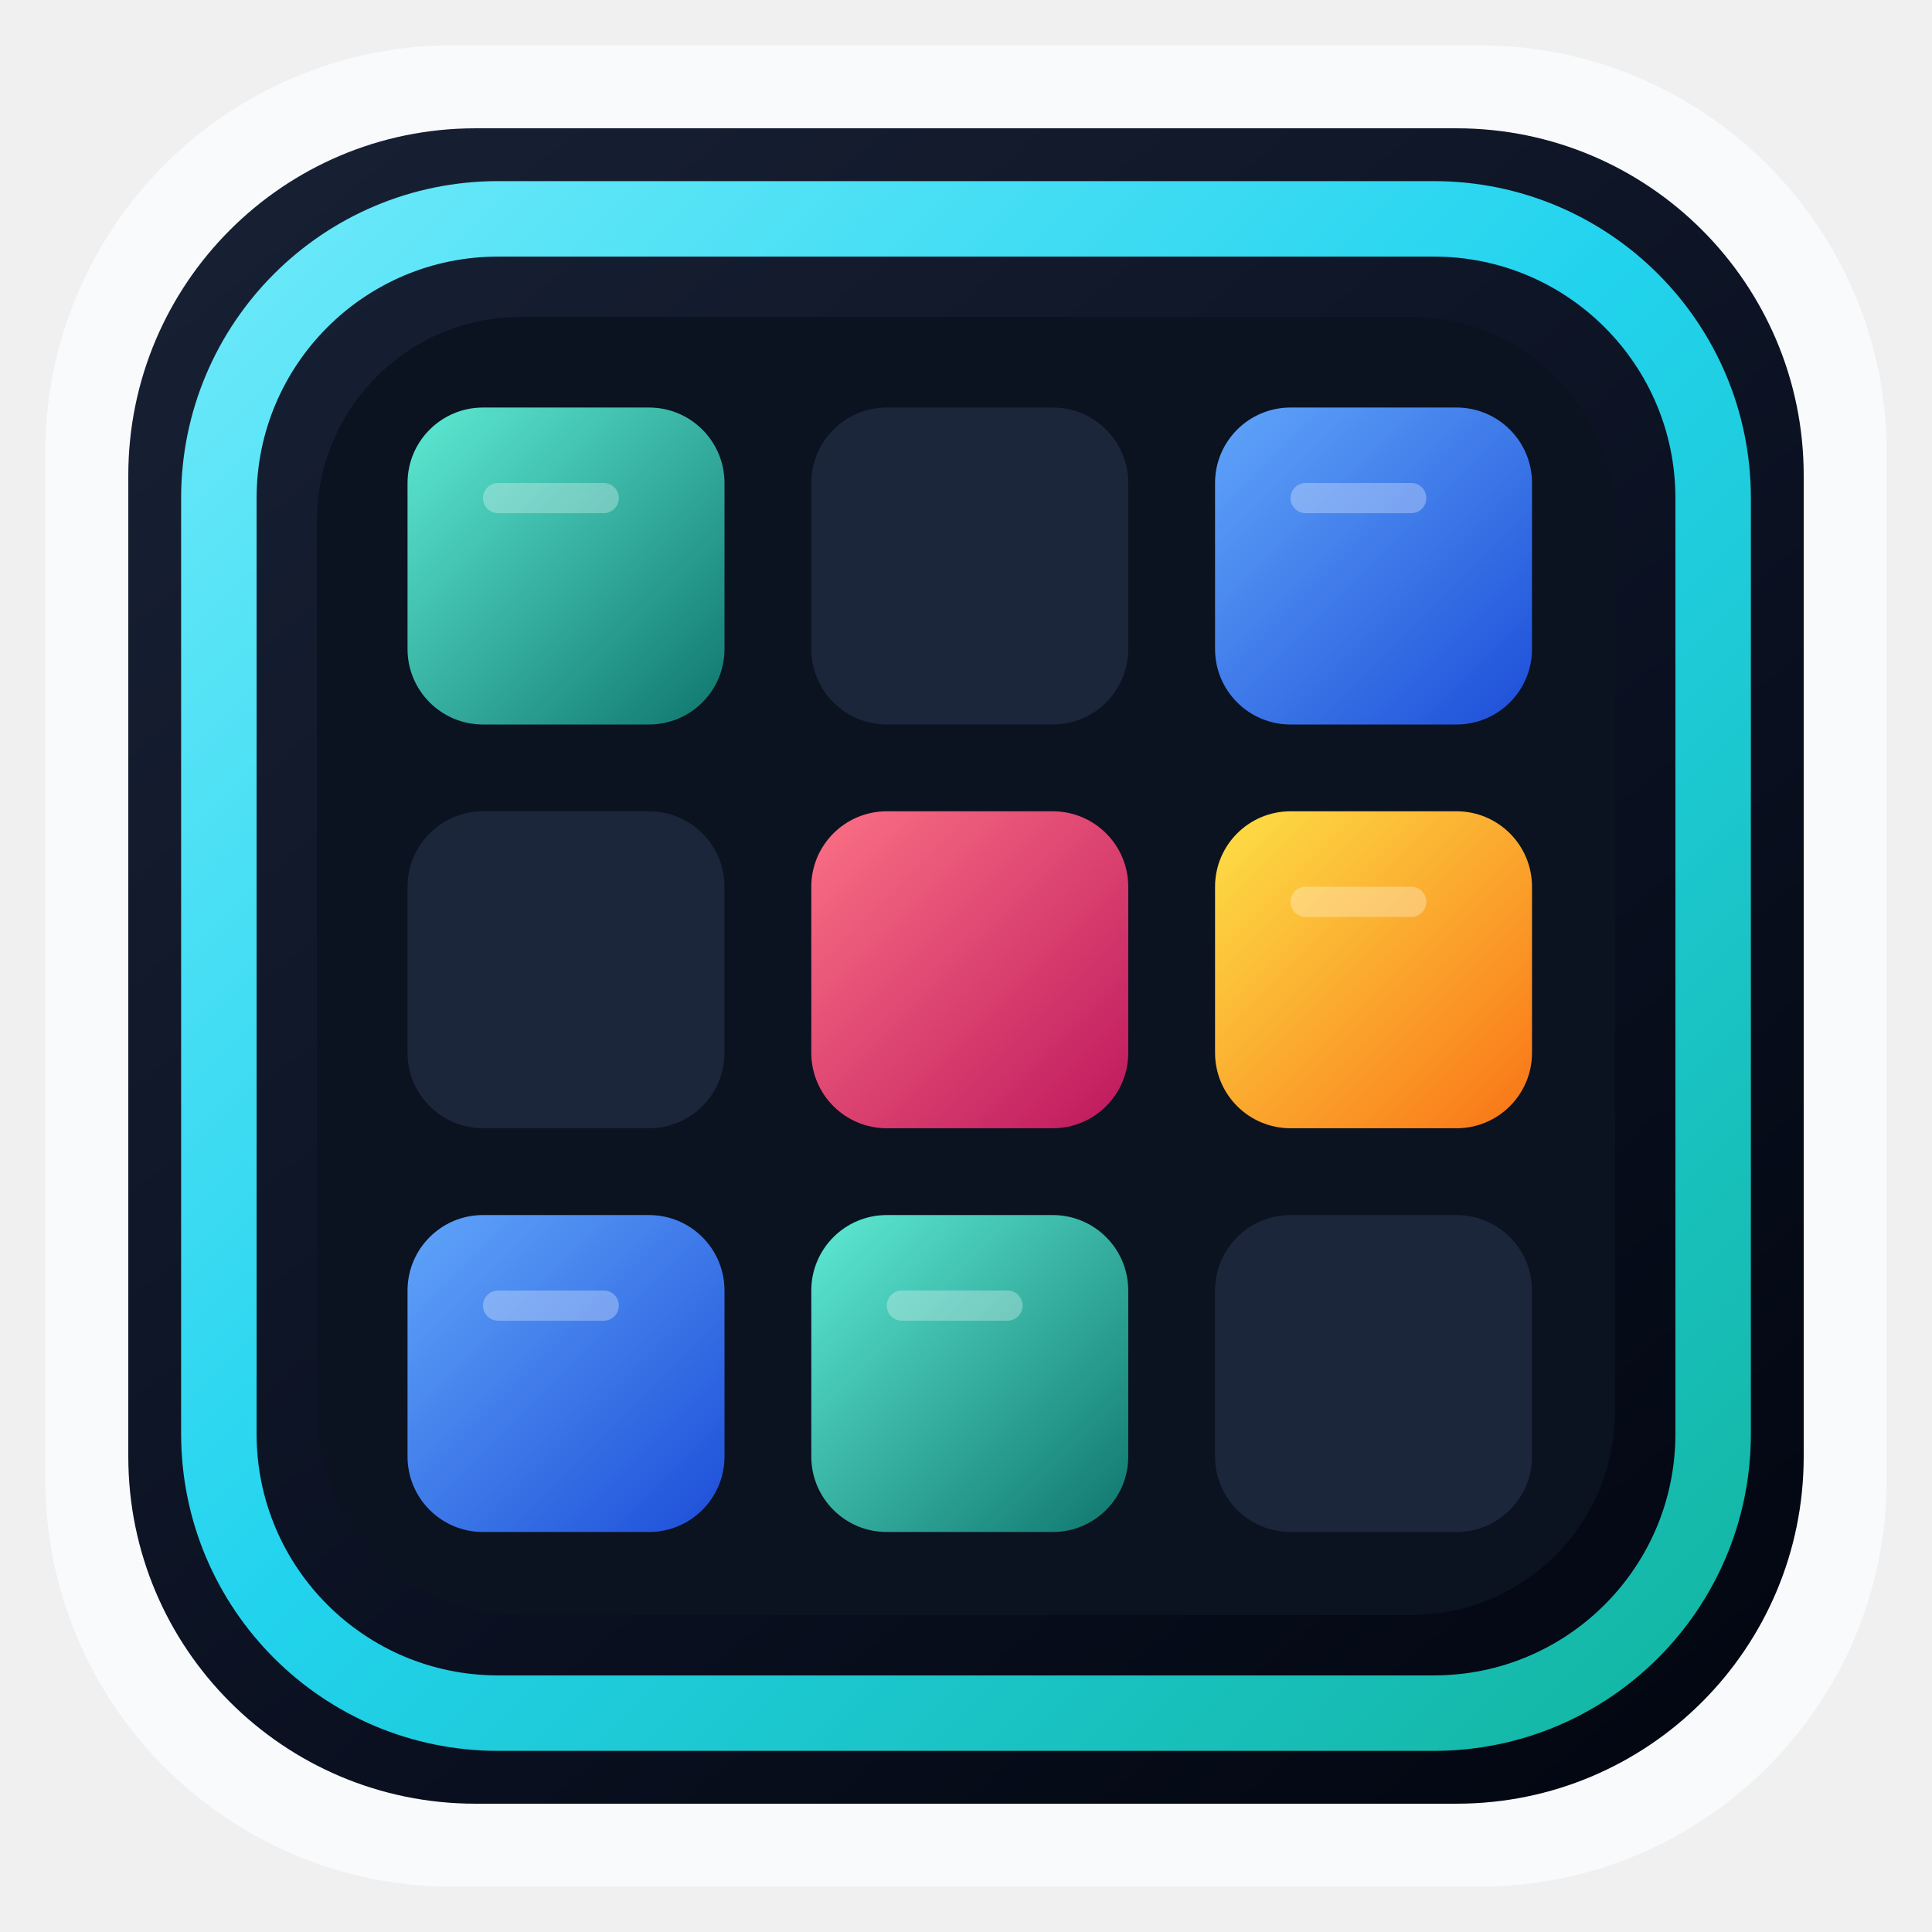
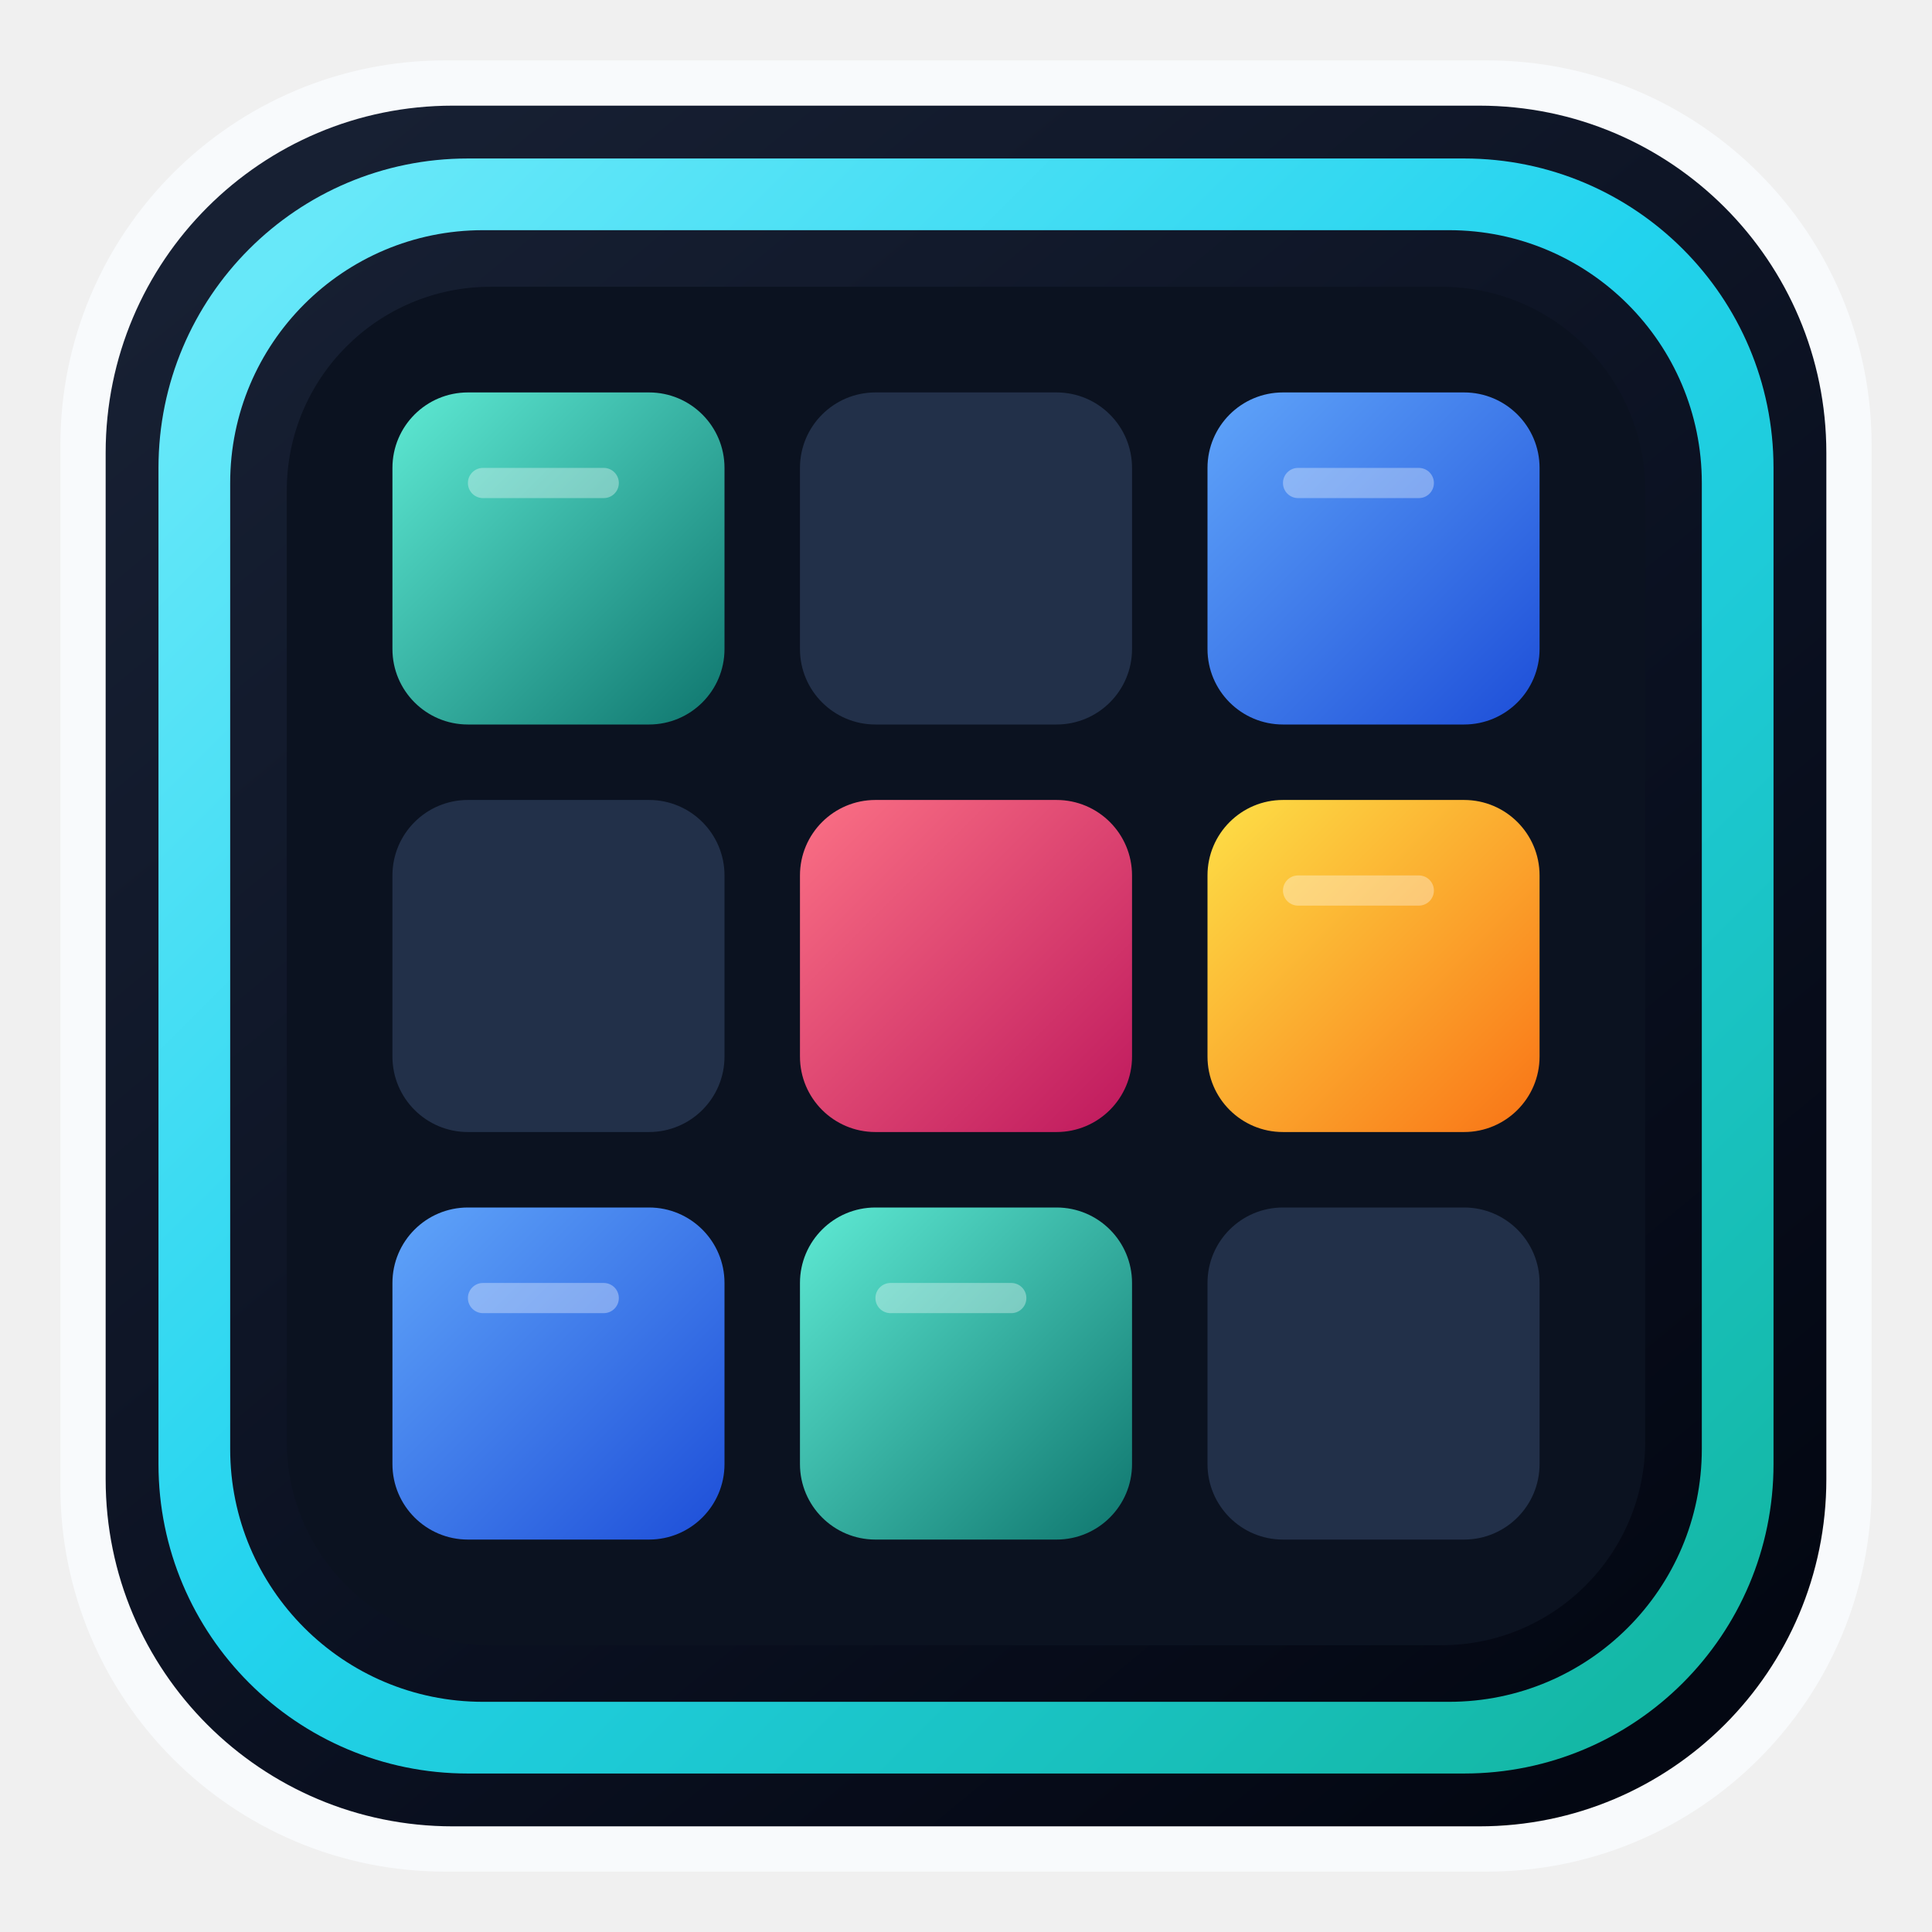
<svg xmlns="http://www.w3.org/2000/svg" viewBox="0 0 512 512" role="img" aria-label="OpenLaunchDeck">
  <defs>
    <linearGradient id="shell" x1="80" y1="44" x2="430" y2="468" gradientUnits="userSpaceOnUse">
      <stop offset="0" stop-color="#172033" />
      <stop offset="0.62" stop-color="#0a1020" />
      <stop offset="1" stop-color="#030712" />
    </linearGradient>
    <linearGradient id="edge" x1="72" y1="72" x2="440" y2="440" gradientUnits="userSpaceOnUse">
      <stop offset="0" stop-color="#67e8f9" />
      <stop offset="0.48" stop-color="#22d3ee" />
      <stop offset="1" stop-color="#14b8a6" />
    </linearGradient>
    <linearGradient id="teal" x1="0" y1="0" x2="1" y2="1">
      <stop offset="0" stop-color="#5eead4" />
      <stop offset="1" stop-color="#0f766e" />
    </linearGradient>
    <linearGradient id="blue" x1="0" y1="0" x2="1" y2="1">
      <stop offset="0" stop-color="#60a5fa" />
      <stop offset="1" stop-color="#1d4ed8" />
    </linearGradient>
    <linearGradient id="pink" x1="0" y1="0" x2="1" y2="1">
      <stop offset="0" stop-color="#fb7185" />
      <stop offset="1" stop-color="#be185d" />
    </linearGradient>
    <linearGradient id="amber" x1="0" y1="0" x2="1" y2="1">
      <stop offset="0" stop-color="#fde047" />
      <stop offset="1" stop-color="#f97316" />
    </linearGradient>
  </defs>
-   <rect x="12" y="12" width="488" height="488" rx="108" fill="#f8fafc" />
-   <rect x="34" y="34" width="444" height="444" rx="92" fill="url(#shell)" />
-   <rect x="58" y="58" width="396" height="396" rx="74" fill="none" stroke="url(#edge)" stroke-width="20" />
-   <rect x="84" y="84" width="344" height="344" rx="54" fill="#0b1220" />
-   <g transform="translate(108 108)">
-     <rect x="0" y="0" width="84" height="84" rx="20" fill="url(#teal)" />
-     <rect x="107" y="0" width="84" height="84" rx="20" fill="#1b263a" />
-     <rect x="214" y="0" width="84" height="84" rx="20" fill="url(#blue)" />
-     <rect x="0" y="107" width="84" height="84" rx="20" fill="#1b263a" />
-     <rect x="107" y="107" width="84" height="84" rx="20" fill="url(#pink)" />
-     <rect x="214" y="107" width="84" height="84" rx="20" fill="url(#amber)" />
-     <rect x="0" y="214" width="84" height="84" rx="20" fill="url(#blue)" />
-     <rect x="107" y="214" width="84" height="84" rx="20" fill="url(#teal)" />
-     <rect x="214" y="214" width="84" height="84" rx="20" fill="#1b263a" />
+   <rect x="16" y="16" width="480" height="480" rx="102" fill="#f8fafc" />
+   <rect x="28" y="28" width="456" height="456" rx="92" fill="url(#shell)" />
+   <rect x="42" y="42" width="428" height="428" rx="82" fill="url(#edge)" />
+   <rect x="61" y="61" width="390" height="390" rx="67" fill="url(#shell)" />
+   <rect x="76" y="76" width="360" height="360" rx="54" fill="#0b1220" />
+   <g transform="translate(104 104)">
+     <rect x="0" y="0" width="88" height="88" rx="20" fill="url(#teal)" />
+     <rect x="108" y="0" width="88" height="88" rx="20" fill="#223049" />
+     <rect x="216" y="0" width="88" height="88" rx="20" fill="url(#blue)" />
+     <rect x="0" y="108" width="88" height="88" rx="20" fill="#223049" />
+     <rect x="108" y="108" width="88" height="88" rx="20" fill="url(#pink)" />
+     <rect x="216" y="108" width="88" height="88" rx="20" fill="url(#amber)" />
+     <rect x="0" y="216" width="88" height="88" rx="20" fill="url(#blue)" />
+     <rect x="108" y="216" width="88" height="88" rx="20" fill="url(#teal)" />
+     <rect x="216" y="216" width="88" height="88" rx="20" fill="#223049" />
  </g>
-   <g opacity="0.3" fill="#ffffff">
-     <rect x="128" y="128" width="36" height="8" rx="4" />
-     <rect x="342" y="128" width="36" height="8" rx="4" />
-     <rect x="342" y="235" width="36" height="8" rx="4" />
-     <rect x="128" y="342" width="36" height="8" rx="4" />
-     <rect x="235" y="342" width="36" height="8" rx="4" />
+   <g opacity="0.34" fill="#ffffff">
+     <rect x="124" y="124" width="40" height="8" rx="4" />
+     <rect x="340" y="124" width="40" height="8" rx="4" />
+     <rect x="340" y="232" width="40" height="8" rx="4" />
+     <rect x="124" y="340" width="40" height="8" rx="4" />
+     <rect x="232" y="340" width="40" height="8" rx="4" />
  </g>
</svg>
